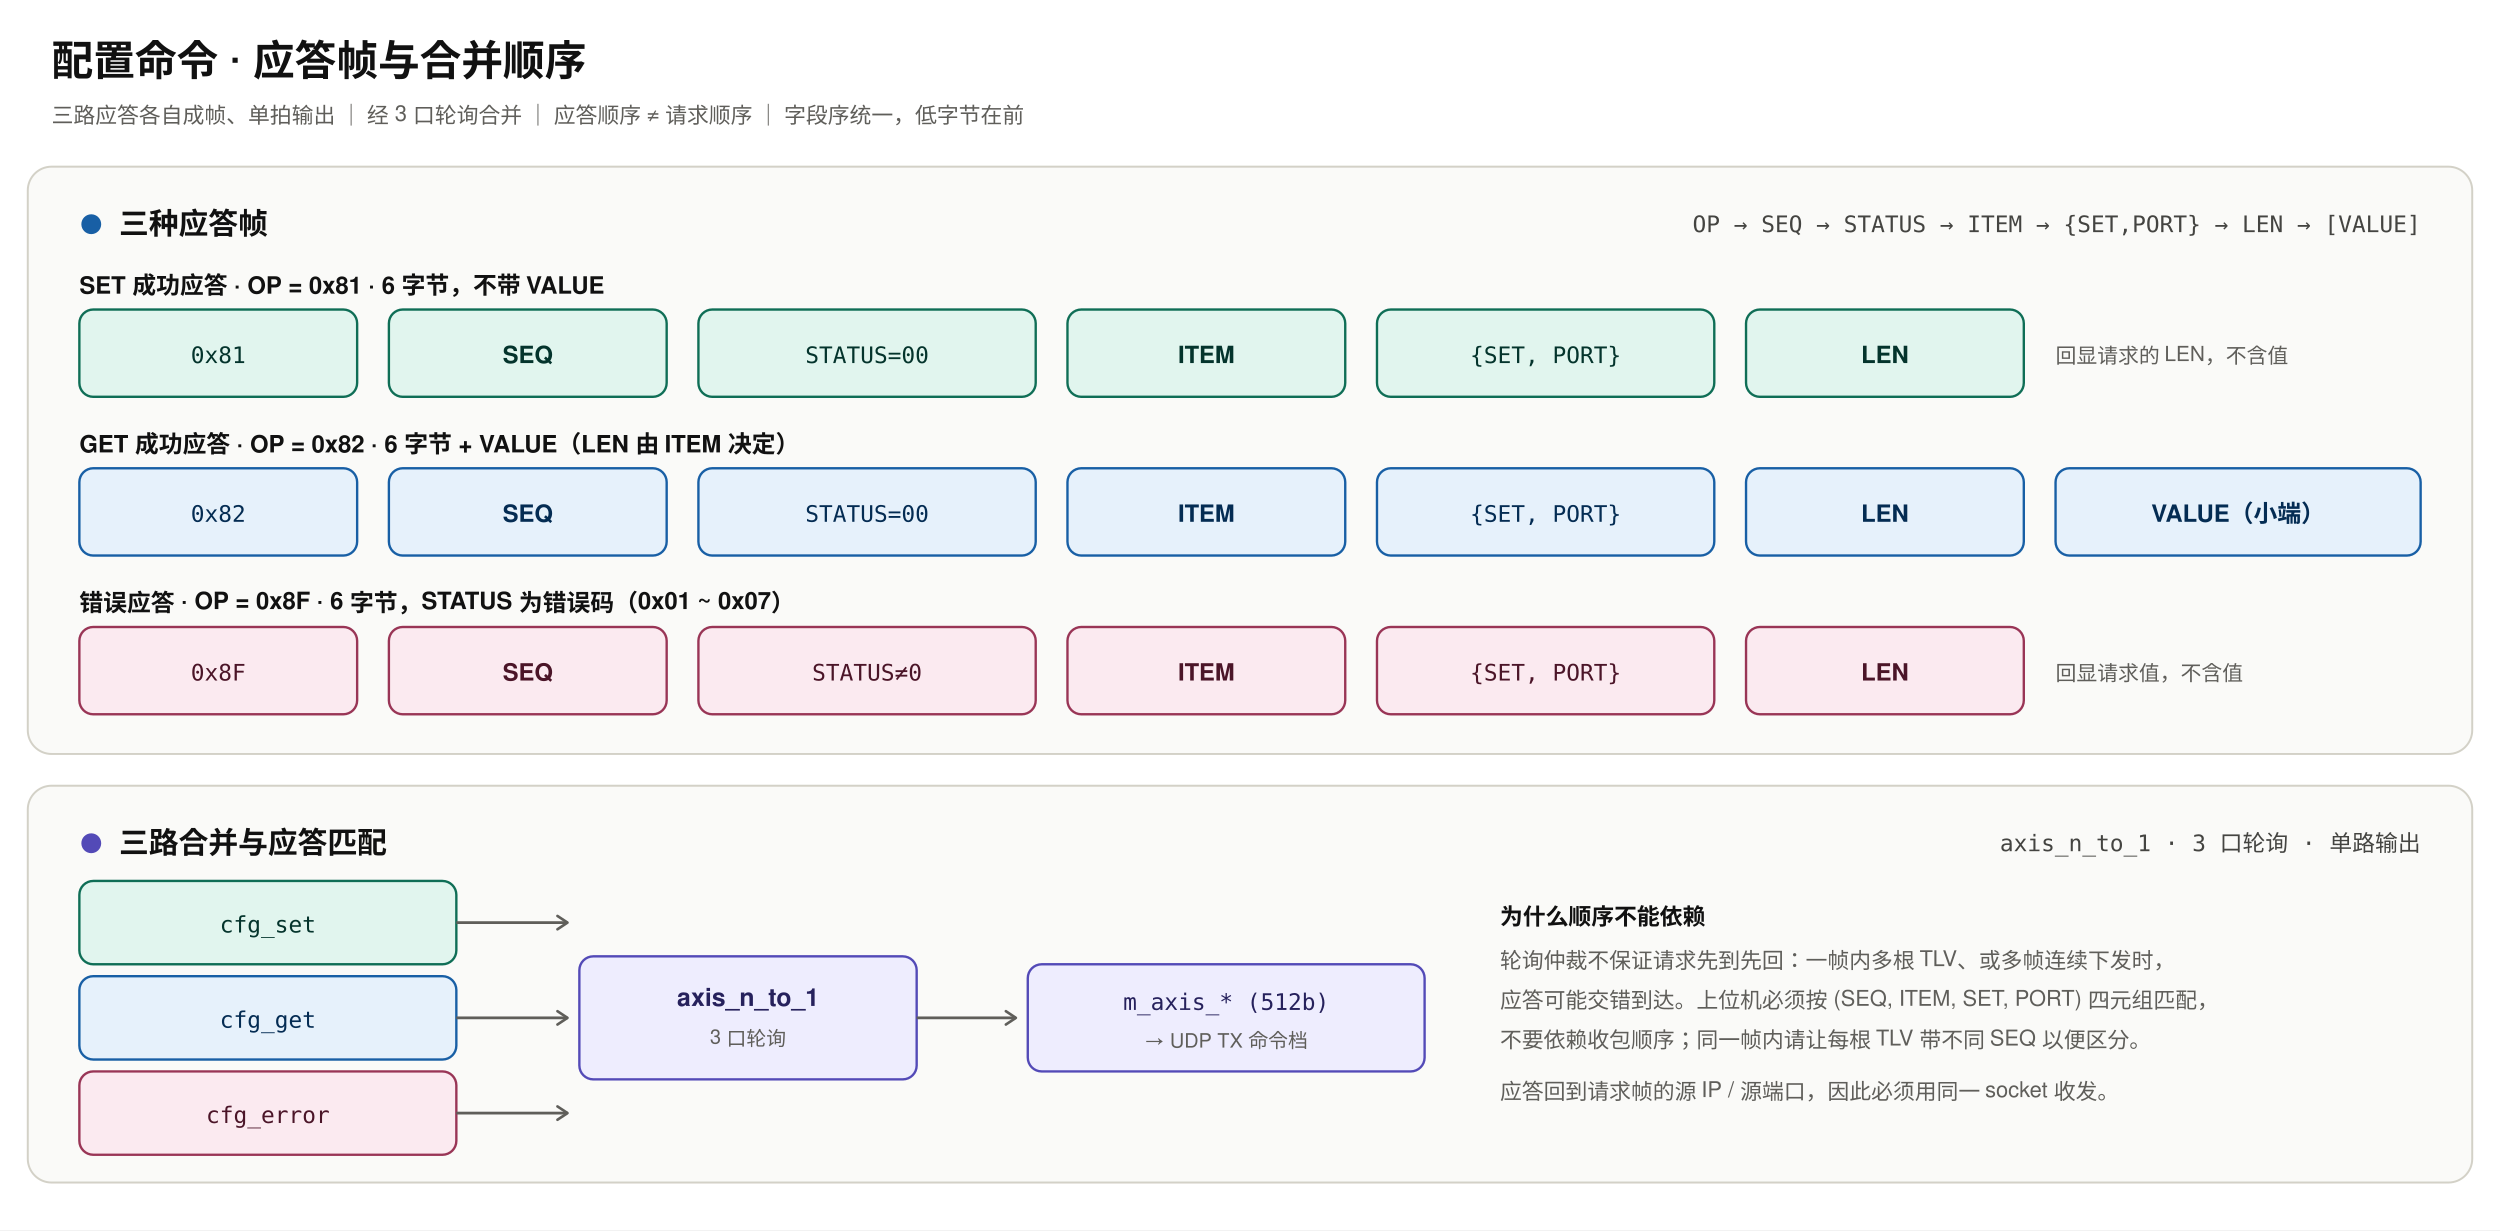
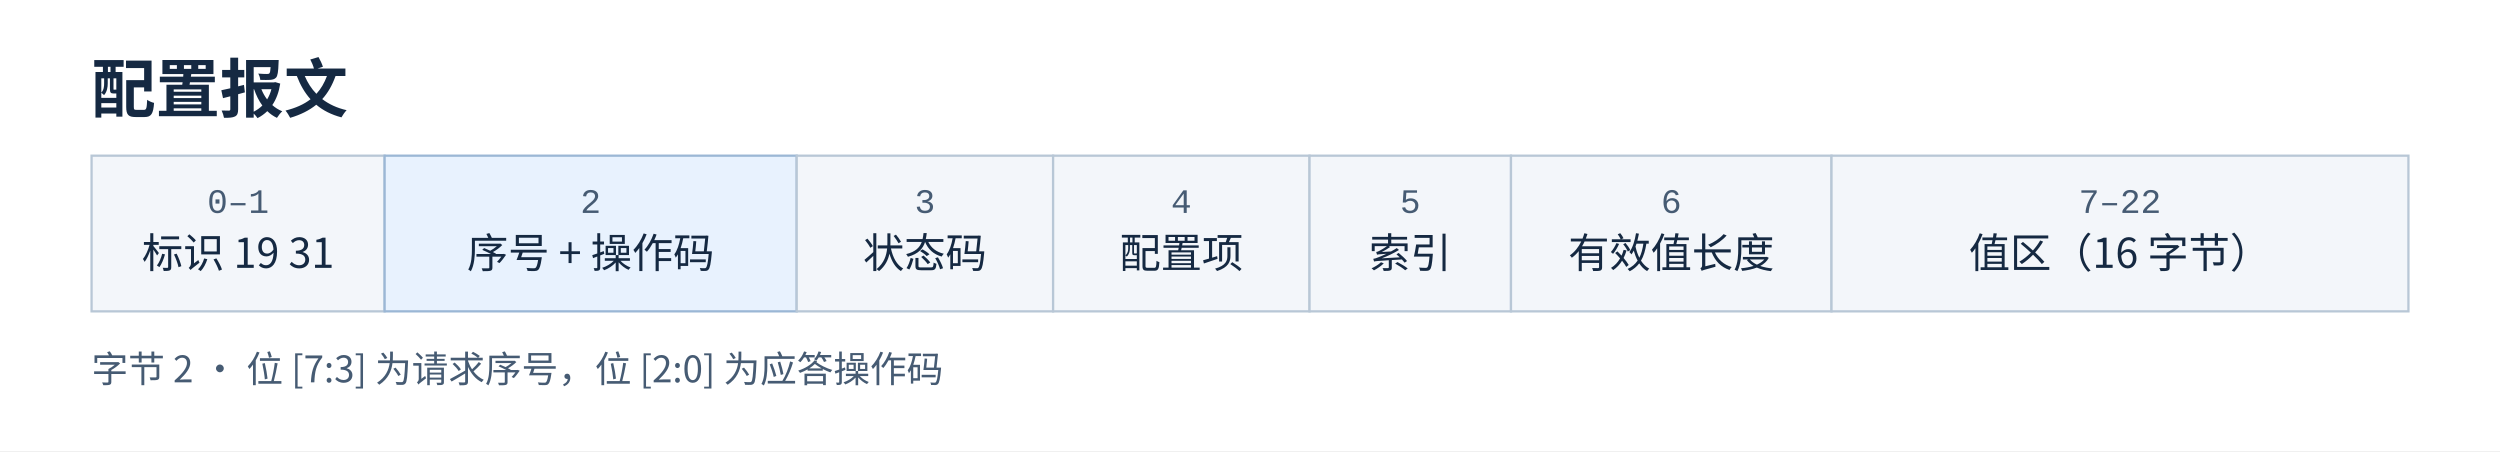
- <svg xmlns="http://www.w3.org/2000/svg" viewBox="0 0 1260 620" width="1260" height="620" role="img">
-   <defs>
-     <marker id="ar" viewBox="0 0 10 10" refX="8" refY="5" markerWidth="6" markerHeight="6" orient="auto-start-reverse">
-       <path d="M2 1L8 5L2 9" fill="none" stroke="#5F5E5A" stroke-width="1.6" stroke-linecap="round" stroke-linejoin="round" />
-     </marker>
-   </defs>
-   <rect x="0" y="0" width="1260" height="620" fill="#FFFFFF" />
-   <text x="26" y="38" font-family="Helvetica,Arial,sans-serif" font-size="21" font-weight="600" fill="#111111">配置命令 · 应答帧与合并顺序</text>
-   <text x="26" y="62" font-family="Helvetica,Arial,sans-serif" font-size="11" fill="#5F5E5A">三路应答各自成帧、单拍输出 ｜ 经 3 口轮询合并 ｜ 应答顺序 ≠ 请求顺序 ｜ 字段序统一，低字节在前</text>
-   <rect x="14" y="84" width="1232" height="296" rx="12" fill="#FAFAF8" stroke="#D3D1C7" stroke-width="1" />
-   <circle cx="46" cy="113" r="5" fill="#185FA5" />
-   <text x="60" y="118" font-family="Helvetica,Arial,sans-serif" font-size="15" font-weight="600" fill="#111111">三种应答帧</text>
-   <text x="1220" y="117" text-anchor="end" font-family="Consolas,Menlo,monospace" font-size="11.5" fill="#444441">OP → SEQ → STATUS → ITEM → {SET,PORT} → LEN → [VALUE]</text>
-   <text x="40" y="148" font-family="Helvetica,Arial,sans-serif" font-size="12" font-weight="600" fill="#111111">SET 成功应答  ·  OP = 0x81  ·  6 字节，不带 VALUE</text>
-   <rect x="40" y="156" width="140" height="44" rx="7" fill="#E1F5EE" stroke="#0F6E56" stroke-width="1.2" />
-   <text x="110" y="183" text-anchor="middle" font-family="Consolas,Menlo,monospace" font-size="11.5" fill="#04342C">0x81</text>
-   <rect x="196" y="156" width="140" height="44" rx="7" fill="#E1F5EE" stroke="#0F6E56" stroke-width="1.2" />
-   <text x="266" y="183" text-anchor="middle" font-family="Helvetica,Arial,sans-serif" font-size="12" font-weight="600" fill="#04342C">SEQ</text>
-   <rect x="352" y="156" width="170" height="44" rx="7" fill="#E1F5EE" stroke="#0F6E56" stroke-width="1.2" />
-   <text x="437" y="183" text-anchor="middle" font-family="Consolas,Menlo,monospace" font-size="11.5" fill="#04342C">STATUS=00</text>
-   <rect x="538" y="156" width="140" height="44" rx="7" fill="#E1F5EE" stroke="#0F6E56" stroke-width="1.2" />
-   <text x="608" y="183" text-anchor="middle" font-family="Helvetica,Arial,sans-serif" font-size="12" font-weight="600" fill="#04342C">ITEM</text>
-   <rect x="694" y="156" width="170" height="44" rx="7" fill="#E1F5EE" stroke="#0F6E56" stroke-width="1.2" />
-   <text x="779" y="183" text-anchor="middle" font-family="Consolas,Menlo,monospace" font-size="11.5" fill="#04342C">{SET, PORT}</text>
-   <rect x="880" y="156" width="140" height="44" rx="7" fill="#E1F5EE" stroke="#0F6E56" stroke-width="1.2" />
-   <text x="950" y="183" text-anchor="middle" font-family="Helvetica,Arial,sans-serif" font-size="12" font-weight="600" fill="#04342C">LEN</text>
-   <text x="1036" y="183" font-family="Helvetica,Arial,sans-serif" font-size="10.5" fill="#5F5E5A">回显请求的 LEN，不含值</text>
-   <text x="40" y="228" font-family="Helvetica,Arial,sans-serif" font-size="12" font-weight="600" fill="#111111">GET 成功应答  ·  OP = 0x82  ·  6 字节 + VALUE（LEN 由 ITEM 决定）</text>
-   <rect x="40" y="236" width="140" height="44" rx="7" fill="#E6F1FB" stroke="#185FA5" stroke-width="1.2" />
-   <text x="110" y="263" text-anchor="middle" font-family="Consolas,Menlo,monospace" font-size="11.5" fill="#042C53">0x82</text>
-   <rect x="196" y="236" width="140" height="44" rx="7" fill="#E6F1FB" stroke="#185FA5" stroke-width="1.2" />
-   <text x="266" y="263" text-anchor="middle" font-family="Helvetica,Arial,sans-serif" font-size="12" font-weight="600" fill="#042C53">SEQ</text>
-   <rect x="352" y="236" width="170" height="44" rx="7" fill="#E6F1FB" stroke="#185FA5" stroke-width="1.2" />
-   <text x="437" y="263" text-anchor="middle" font-family="Consolas,Menlo,monospace" font-size="11.5" fill="#042C53">STATUS=00</text>
-   <rect x="538" y="236" width="140" height="44" rx="7" fill="#E6F1FB" stroke="#185FA5" stroke-width="1.2" />
-   <text x="608" y="263" text-anchor="middle" font-family="Helvetica,Arial,sans-serif" font-size="12" font-weight="600" fill="#042C53">ITEM</text>
-   <rect x="694" y="236" width="170" height="44" rx="7" fill="#E6F1FB" stroke="#185FA5" stroke-width="1.2" />
-   <text x="779" y="263" text-anchor="middle" font-family="Consolas,Menlo,monospace" font-size="11.5" fill="#042C53">{SET, PORT}</text>
-   <rect x="880" y="236" width="140" height="44" rx="7" fill="#E6F1FB" stroke="#185FA5" stroke-width="1.2" />
-   <text x="950" y="263" text-anchor="middle" font-family="Helvetica,Arial,sans-serif" font-size="12" font-weight="600" fill="#042C53">LEN</text>
-   <rect x="1036" y="236" width="184" height="44" rx="7" fill="#E6F1FB" stroke="#185FA5" stroke-width="1.2" />
-   <text x="1128" y="263" text-anchor="middle" font-family="Helvetica,Arial,sans-serif" font-size="12" font-weight="600" fill="#042C53">VALUE（小端）</text>
-   <text x="40" y="308" font-family="Helvetica,Arial,sans-serif" font-size="12" font-weight="600" fill="#111111">错误应答  ·  OP = 0x8F  ·  6 字节，STATUS 为错误码（0x01 ~ 0x07）</text>
-   <rect x="40" y="316" width="140" height="44" rx="7" fill="#FBEAF0" stroke="#993556" stroke-width="1.2" />
-   <text x="110" y="343" text-anchor="middle" font-family="Consolas,Menlo,monospace" font-size="11.5" fill="#4B1528">0x8F</text>
-   <rect x="196" y="316" width="140" height="44" rx="7" fill="#FBEAF0" stroke="#993556" stroke-width="1.2" />
-   <text x="266" y="343" text-anchor="middle" font-family="Helvetica,Arial,sans-serif" font-size="12" font-weight="600" fill="#4B1528">SEQ</text>
-   <rect x="352" y="316" width="170" height="44" rx="7" fill="#FBEAF0" stroke="#993556" stroke-width="1.2" />
-   <text x="437" y="343" text-anchor="middle" font-family="Consolas,Menlo,monospace" font-size="11.5" fill="#4B1528">STATUS≠0</text>
-   <rect x="538" y="316" width="140" height="44" rx="7" fill="#FBEAF0" stroke="#993556" stroke-width="1.2" />
-   <text x="608" y="343" text-anchor="middle" font-family="Helvetica,Arial,sans-serif" font-size="12" font-weight="600" fill="#4B1528">ITEM</text>
-   <rect x="694" y="316" width="170" height="44" rx="7" fill="#FBEAF0" stroke="#993556" stroke-width="1.2" />
-   <text x="779" y="343" text-anchor="middle" font-family="Consolas,Menlo,monospace" font-size="11.5" fill="#4B1528">{SET, PORT}</text>
-   <rect x="880" y="316" width="140" height="44" rx="7" fill="#FBEAF0" stroke="#993556" stroke-width="1.2" />
-   <text x="950" y="343" text-anchor="middle" font-family="Helvetica,Arial,sans-serif" font-size="12" font-weight="600" fill="#4B1528">LEN</text>
-   <text x="1036" y="343" font-family="Helvetica,Arial,sans-serif" font-size="10.5" fill="#5F5E5A">回显请求值，不含值</text>
-   <rect x="14" y="396" width="1232" height="200" rx="12" fill="#FAFAF8" stroke="#D3D1C7" stroke-width="1" />
-   <circle cx="46" cy="425" r="5" fill="#534AB7" />
-   <text x="60" y="430" font-family="Helvetica,Arial,sans-serif" font-size="15" font-weight="600" fill="#111111">三路合并与应答匹配</text>
-   <text x="1220" y="429" text-anchor="end" font-family="Consolas,Menlo,monospace" font-size="11.5" fill="#444441">axis_n_to_1  ·  3 口轮询  ·  单路输出</text>
-   <rect x="40" y="444" width="190" height="42" rx="7" fill="#E1F5EE" stroke="#0F6E56" stroke-width="1.2" />
-   <text x="135" y="470" text-anchor="middle" font-family="Consolas,Menlo,monospace" font-size="11.5" fill="#04342C">cfg_set</text>
-   <rect x="40" y="492" width="190" height="42" rx="7" fill="#E6F1FB" stroke="#185FA5" stroke-width="1.2" />
-   <text x="135" y="518" text-anchor="middle" font-family="Consolas,Menlo,monospace" font-size="11.5" fill="#042C53">cfg_get</text>
-   <rect x="40" y="540" width="190" height="42" rx="7" fill="#FBEAF0" stroke="#993556" stroke-width="1.2" />
-   <text x="135" y="566" text-anchor="middle" font-family="Consolas,Menlo,monospace" font-size="11.5" fill="#4B1528">cfg_error</text>
-   <path d="M230 465 H286" fill="none" stroke="#5F5E5A" stroke-width="1.4" marker-end="url(#ar)" />
-   <path d="M230 513 H286" fill="none" stroke="#5F5E5A" stroke-width="1.4" marker-end="url(#ar)" />
-   <path d="M230 561 H286" fill="none" stroke="#5F5E5A" stroke-width="1.4" marker-end="url(#ar)" />
-   <rect x="292" y="482" width="170" height="62" rx="7" fill="#EEEDFE" stroke="#534AB7" stroke-width="1.2" />
-   <text x="377" y="507" text-anchor="middle" font-family="Helvetica,Arial,sans-serif" font-size="12.5" font-weight="600" fill="#26215C">axis_n_to_1</text>
-   <text x="377" y="526" text-anchor="middle" font-family="Helvetica,Arial,sans-serif" font-size="10" fill="#5F5E5A">3 口轮询</text>
-   <path d="M462 513 H512" fill="none" stroke="#5F5E5A" stroke-width="1.4" marker-end="url(#ar)" />
-   <rect x="518" y="486" width="200" height="54" rx="7" fill="#EEEDFE" stroke="#534AB7" stroke-width="1.2" />
-   <text x="618" y="509" text-anchor="middle" font-family="Consolas,Menlo,monospace" font-size="11.5" fill="#26215C">m_axis_* (512b)</text>
-   <text x="618" y="528" text-anchor="middle" font-family="Helvetica,Arial,sans-serif" font-size="10" fill="#5F5E5A">→ UDP TX 命令档</text>
-   <text x="756" y="466" font-family="Helvetica,Arial,sans-serif" font-size="11.5" font-weight="600" fill="#111111">为什么顺序不能依赖</text>
-   <text x="756" y="488" font-family="Helvetica,Arial,sans-serif" font-size="11" fill="#5F5E5A">轮询仲裁不保证请求先到先回：一帧内多根 TLV、或多帧连续下发时，</text>
-   <text x="756" y="508" font-family="Helvetica,Arial,sans-serif" font-size="11" fill="#5F5E5A">应答可能交错到达。上位机必须按 (SEQ, ITEM, SET, PORT) 四元组匹配，</text>
-   <text x="756" y="528" font-family="Helvetica,Arial,sans-serif" font-size="11" fill="#5F5E5A">不要依赖收包顺序；同一帧内请让每根 TLV 带不同 SEQ 以便区分。</text>
-   <text x="756" y="554" font-family="Helvetica,Arial,sans-serif" font-size="11" fill="#5F5E5A">应答回到请求帧的源 IP / 源端口，因此必须用同一 socket 收发。</text>
+ <svg xmlns="http://www.w3.org/2000/svg" width="1092" height="197" viewBox="0 0 1092 197" id="cfg_cmd_rsp-root" role="img" aria-labelledby="cfg_cmd_rsp-title cfg_cmd_rsp-desc">
+   <style>
+     #cfg_cmd_rsp-root text {
+       font-family: "Microsoft YaHei", "PingFang SC", "Noto Sans CJK SC", system-ui, sans-serif;
+       font-weight: 400;
+       fill: #152942;
+     }
+     #cfg_cmd_rsp-root .title { font-size: 28px; font-weight: 600; }
+     #cfg_cmd_rsp-root .field-label { font-size: 18px; text-anchor: middle; }
+     #cfg_cmd_rsp-root .note { font-size: 16px; fill: #465b73; }
+     #cfg_cmd_rsp-root .offset {
+       font-family: Consolas, "SFMono-Regular", "Liberation Mono", monospace;
+       font-size: 15px;
+       text-anchor: middle;
+       fill: #465b73;
+     }
+     #cfg_cmd_rsp-root .field { fill: #f3f6fa; stroke: #b8c7d6; }
+     #cfg_cmd_rsp-root .op-field { fill: #e8f2fe; stroke: #9bb7d5; }
+   </style>
+   <rect width="1092" height="197" fill="#ffffff" />
+   <text x="40" y="49" class="title">配置报文</text>
+   <g aria-label="应答字段">
+     <g data-field="标识 19 31" data-range="0–1">
+       <rect x="40" y="68" width="128" height="68" class="field" />
+       <text x="104" y="93" class="offset">0–1</text>
+       <text x="104" y="117" class="field-label">标识 19 31</text>
+     </g>
+     <g data-field="序号 + 操作码" data-range="2">
+       <rect x="168" y="68" width="180" height="68" class="field op-field" />
+       <text x="258" y="93" class="offset">2</text>
+       <text x="258" y="117" class="field-label">序号 + 操作码</text>
+     </g>
+     <g data-field="状态码" data-range="3">
+       <rect x="348" y="68" width="112" height="68" class="field" />
+       <text x="404" y="93" class="offset">3</text>
+       <text x="404" y="117" class="field-label">状态码</text>
+     </g>
+     <g data-field="配置项" data-range="4">
+       <rect x="460" y="68" width="112" height="68" class="field" />
+       <text x="516" y="93" class="offset">4</text>
+       <text x="516" y="117" class="field-label">配置项</text>
+     </g>
+     <g data-field="索引" data-range="5">
+       <rect x="572" y="68" width="88" height="68" class="field" />
+       <text x="616" y="93" class="offset">5</text>
+       <text x="616" y="117" class="field-label">索引</text>
+     </g>
+     <g data-field="有效值长度" data-range="6">
+       <rect x="660" y="68" width="140" height="68" class="field" />
+       <text x="730" y="93" class="offset">6</text>
+       <text x="730" y="117" class="field-label">有效值长度</text>
+     </g>
+     <g data-field="值区（16 字节）" data-range="7–22">
+       <rect x="800" y="68" width="252" height="68" class="field" />
+       <text x="926" y="93" class="offset">7–22</text>
+       <text x="926" y="117" class="field-label">值区（16 字节）</text>
+     </g>
+   </g>
+   <text x="40" y="167" class="note">字节 2 · 位 [7:3] 为请求序号，位 [2:0] 为应答操作码</text>
</svg>
